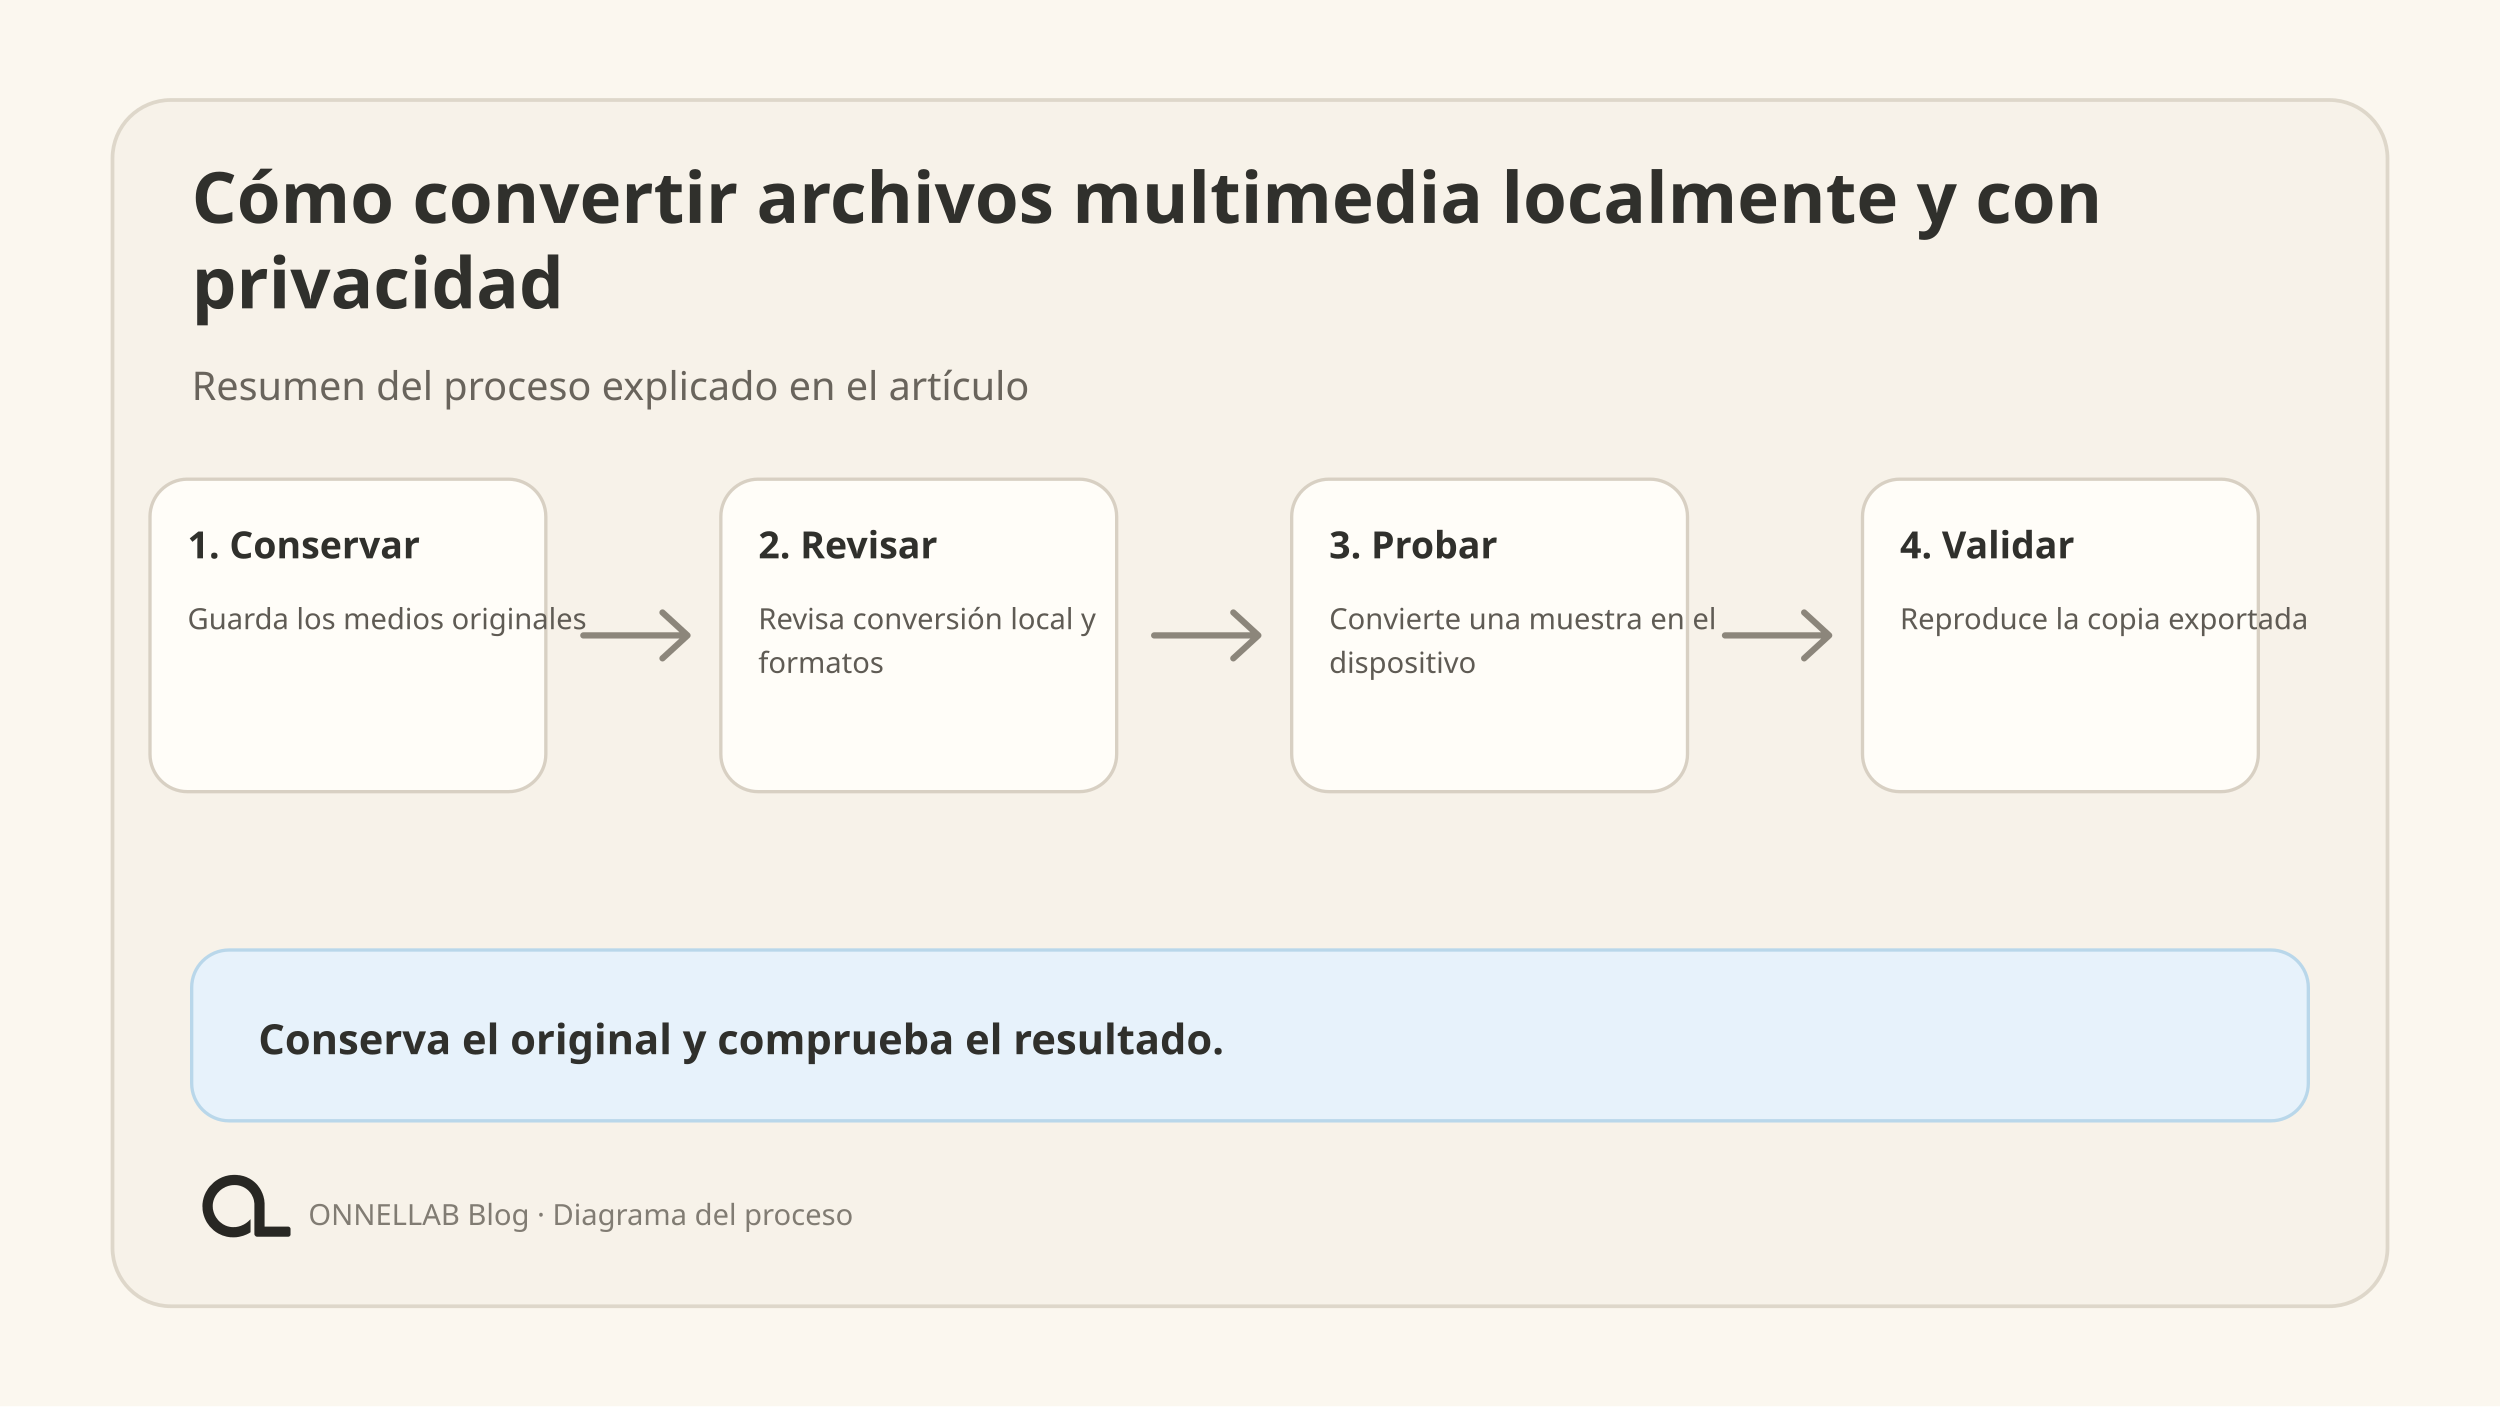
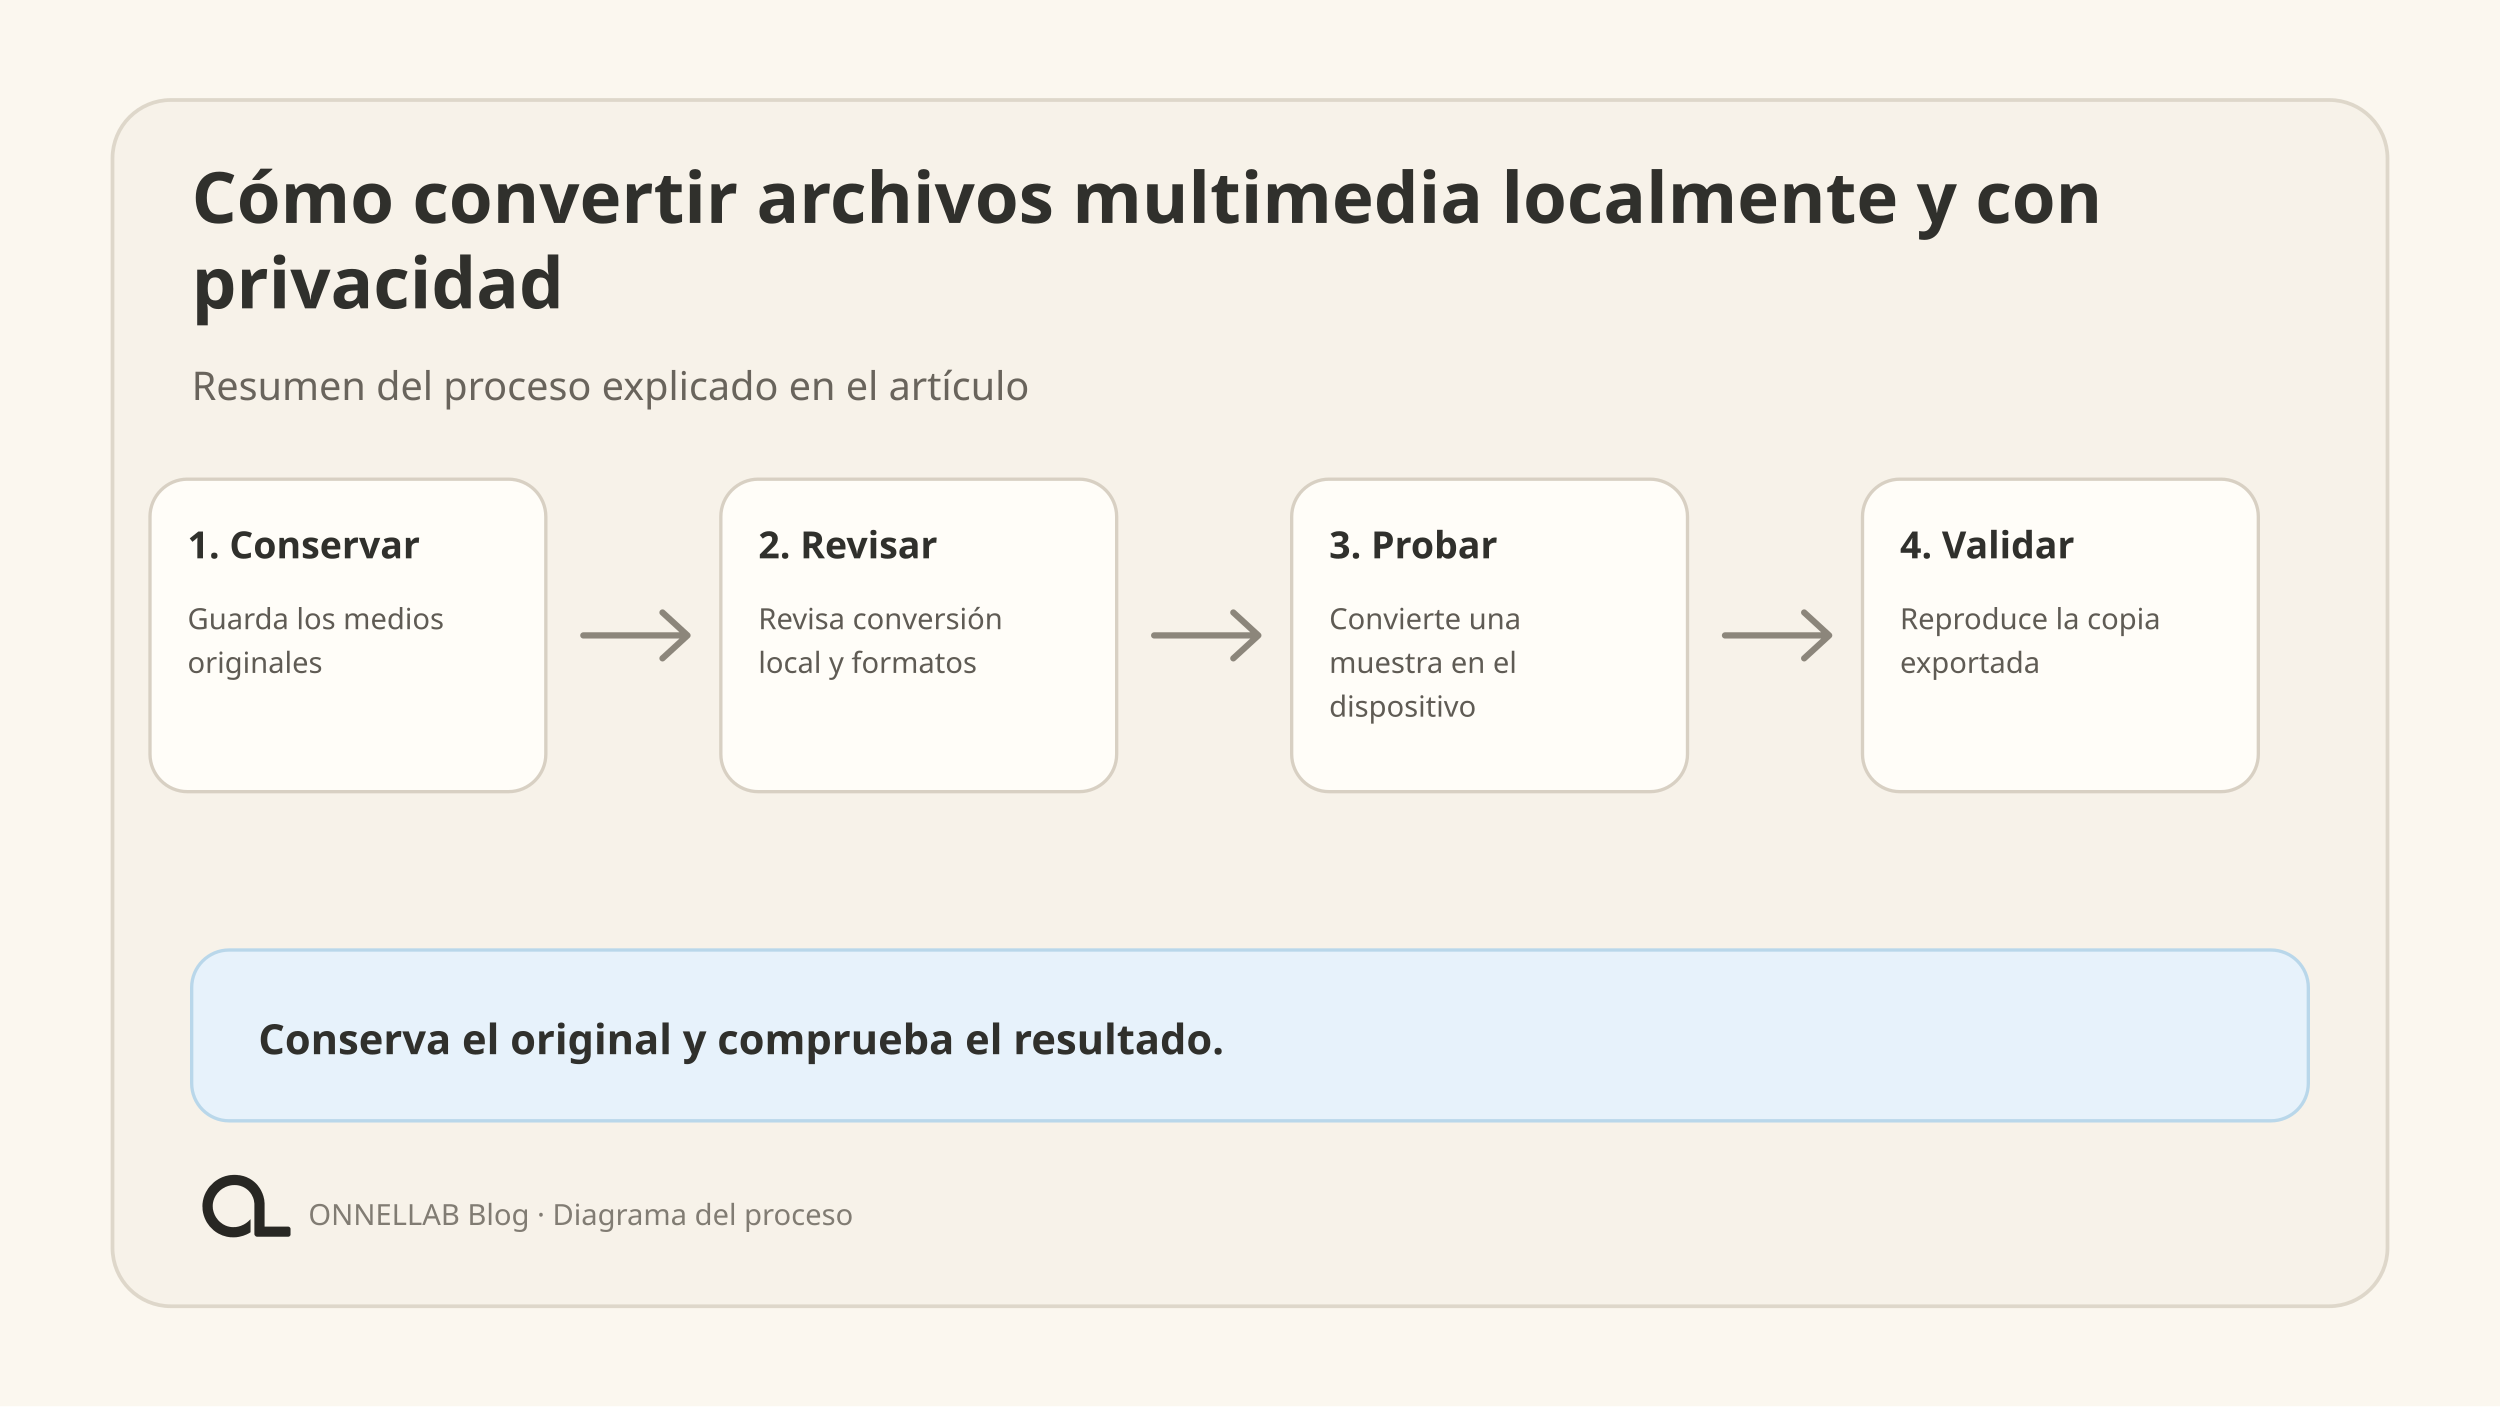
<svg xmlns="http://www.w3.org/2000/svg" xml:lang="es" width="1200" height="675" viewBox="0 0 1200 675" role="img" aria-labelledby="title desc" font-family="Noto Sans, Noto Sans, DejaVu Sans, sans-serif">
  <rect width="1200" height="675" fill="#fbf7ef" />
  <rect x="54" y="48" width="1092" height="579" rx="28" fill="#f7f2e9" stroke="#ded7ca" stroke-width="1.8" />
  <text fill="#30302c" font-size="34" font-weight="680">
    <tspan x="92" y="107">Cómo convertir archivos multimedia localmente y con</tspan>
    <tspan x="92" y="148">privacidad</tspan>
  </text>
  <text fill="#69645c" font-size="19" font-weight="400">
    <tspan x="92" y="192">Resumen del proceso explicado en el artículo</tspan>
  </text>
  <g transform="translate(72 230)">
    <rect width="190" height="150" rx="18" fill="#fffdf8" stroke="#d8d0c3" stroke-width="1.6" />
    <text fill="#30302c" font-size="18" font-weight="650">
      <tspan x="18" y="38">1. Conservar</tspan>
    </text>
    <text fill="#5f5b54" font-size="14" font-weight="400">
-       <tspan x="18" y="72">Guarda los medios originales</tspan>
+       <tspan x="18" y="72">Guarda los medios </tspan>
+       <tspan x="18" y="93">originales</tspan>
    </text>
  </g>
  <g transform="translate(346 230)">
    <rect width="190" height="150" rx="18" fill="#fffdf8" stroke="#d8d0c3" stroke-width="1.6" />
    <text fill="#30302c" font-size="18" font-weight="650">
      <tspan x="18" y="38">2. Revisar</tspan>
    </text>
    <text fill="#5f5b54" font-size="14" font-weight="400">
-       <tspan x="18" y="72">Revisa conversión local y</tspan>
-       <tspan x="18" y="93">formatos</tspan>
+       <tspan x="18" y="72">Revisa conversión </tspan>
+       <tspan x="18" y="93">local y formatos</tspan>
    </text>
  </g>
  <g transform="translate(620 230)">
    <rect width="190" height="150" rx="18" fill="#fffdf8" stroke="#d8d0c3" stroke-width="1.6" />
    <text fill="#30302c" font-size="18" font-weight="650">
      <tspan x="18" y="38">3. Probar</tspan>
    </text>
    <text fill="#5f5b54" font-size="14" font-weight="400">
-       <tspan x="18" y="72">Convierte una muestra en el</tspan>
-       <tspan x="18" y="93">dispositivo</tspan>
+       <tspan x="18" y="72">Convierte una </tspan>
+       <tspan x="18" y="93">muestra en el </tspan>
+       <tspan x="18" y="114">dispositivo</tspan>
    </text>
  </g>
  <g transform="translate(894 230)">
    <rect width="190" height="150" rx="18" fill="#fffdf8" stroke="#d8d0c3" stroke-width="1.6" />
    <text fill="#30302c" font-size="18" font-weight="650">
      <tspan x="18" y="38">4. Validar</tspan>
    </text>
    <text fill="#5f5b54" font-size="14" font-weight="400">
-       <tspan x="18" y="72">Reproduce la copia exportada</tspan>
+       <tspan x="18" y="72">Reproduce la copia </tspan>
+       <tspan x="18" y="93">exportada</tspan>
    </text>
  </g>
  <path d="M280 305H328m-10-11 12 11-12 11" fill="none" stroke="#8c867b" stroke-width="3" stroke-linecap="round" stroke-linejoin="round" />
  <path d="M554 305H602m-10-11 12 11-12 11" fill="none" stroke="#8c867b" stroke-width="3" stroke-linecap="round" stroke-linejoin="round" />
  <path d="M828 305H876m-10-11 12 11-12 11" fill="none" stroke="#8c867b" stroke-width="3" stroke-linecap="round" stroke-linejoin="round" />
  <rect x="92" y="456" width="1016" height="82" rx="18" fill="#e7f2fb" stroke="#b9d7ea" stroke-width="1.6" />
  <text fill="#30302c" font-size="20" font-weight="650">
    <tspan x="124" y="506">Conserva el original y comprueba el resultado.</tspan>
  </text>
  <svg x="85" y="548" width="64" height="64" viewBox="0 0 1254 1254">
    <path fill="#282723" d="M 271 475 L 259 501 L 250 527 L 243 556 L 239 584 L 238 611 L 239 612 L 240 642 L 244 667 L 251 694 L 260 719 L 272 745 L 281 761 L 306 796 L 343 833 L 364 849 L 388 864 L 427 882 L 468 894 L 500 899 L 541 900 L 542 899 L 556 899 L 583 895 L 622 885 L 653 873 L 677 861 L 691 852 L 691 729 L 668 751 L 649 766 L 628 779 L 599 792 L 575 799 L 552 803 L 520 804 L 519 803 L 509 803 L 496 801 L 475 796 L 456 789 L 431 776 L 403 755 L 386 738 L 366 711 L 354 689 L 344 663 L 338 639 L 336 625 L 336 612 L 335 611 L 336 587 L 339 569 L 343 553 L 351 531 L 363 508 L 380 484 L 400 463 L 413 452 L 430 440 L 456 426 L 480 417 L 505 411 L 519 409 L 531 409 L 532 408 L 549 408 L 550 409 L 561 409 L 575 411 L 596 416 L 620 425 L 648 441 L 669 458 L 688 479 L 701 498 L 715 527 L 722 549 L 727 582 L 727 872 L 730 880 L 738 889 L 746 893 L 751 894 L 1048 894 L 1058 890 L 1065 882 L 1067 877 L 1067 817 L 1062 807 L 1054 801 L 1047 799 L 824 799 L 823 798 L 823 574 L 822 573 L 820 547 L 812 513 L 803 487 L 790 459 L 779 440 L 759 412 L 744 395 L 727 379 L 708 364 L 683 348 L 652 333 L 626 324 L 591 316 L 568 314 L 567 313 L 552 313 L 551 312 L 550 313 L 549 312 L 514 313 L 513 314 L 504 314 L 484 317 L 454 324 L 423 335 L 394 349 L 364 368 L 346 382 L 307 421 L 293 439 Z" />
  </svg>
  <text fill="#817c73" font-size="14" font-weight="400">
    <tspan x="148" y="588">ONNELLAB Blog · Diagrama del proceso</tspan>
  </text>
</svg>
